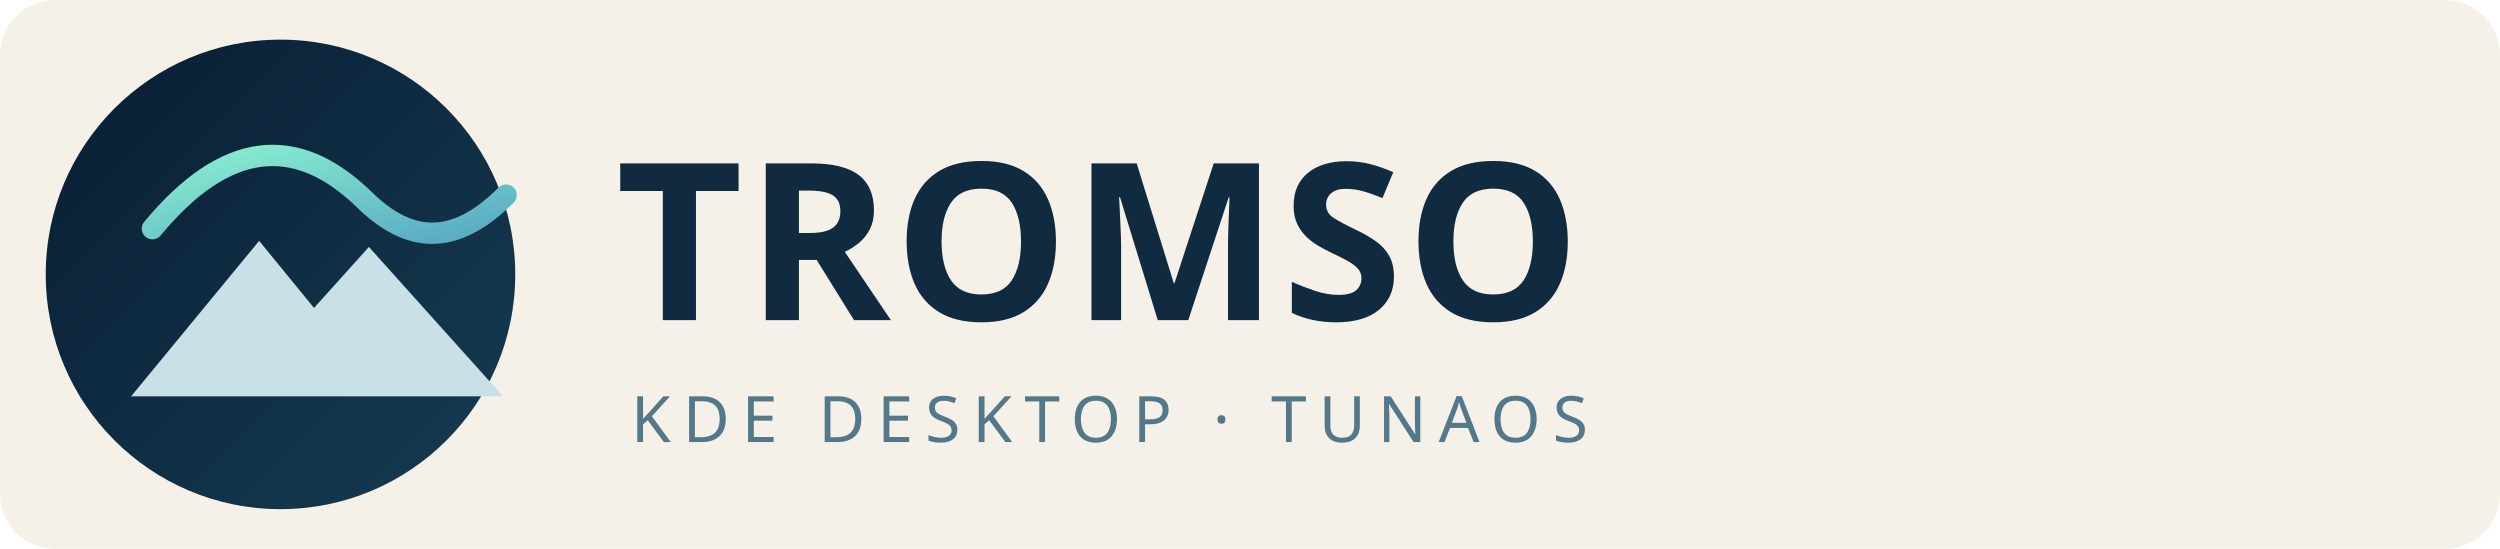
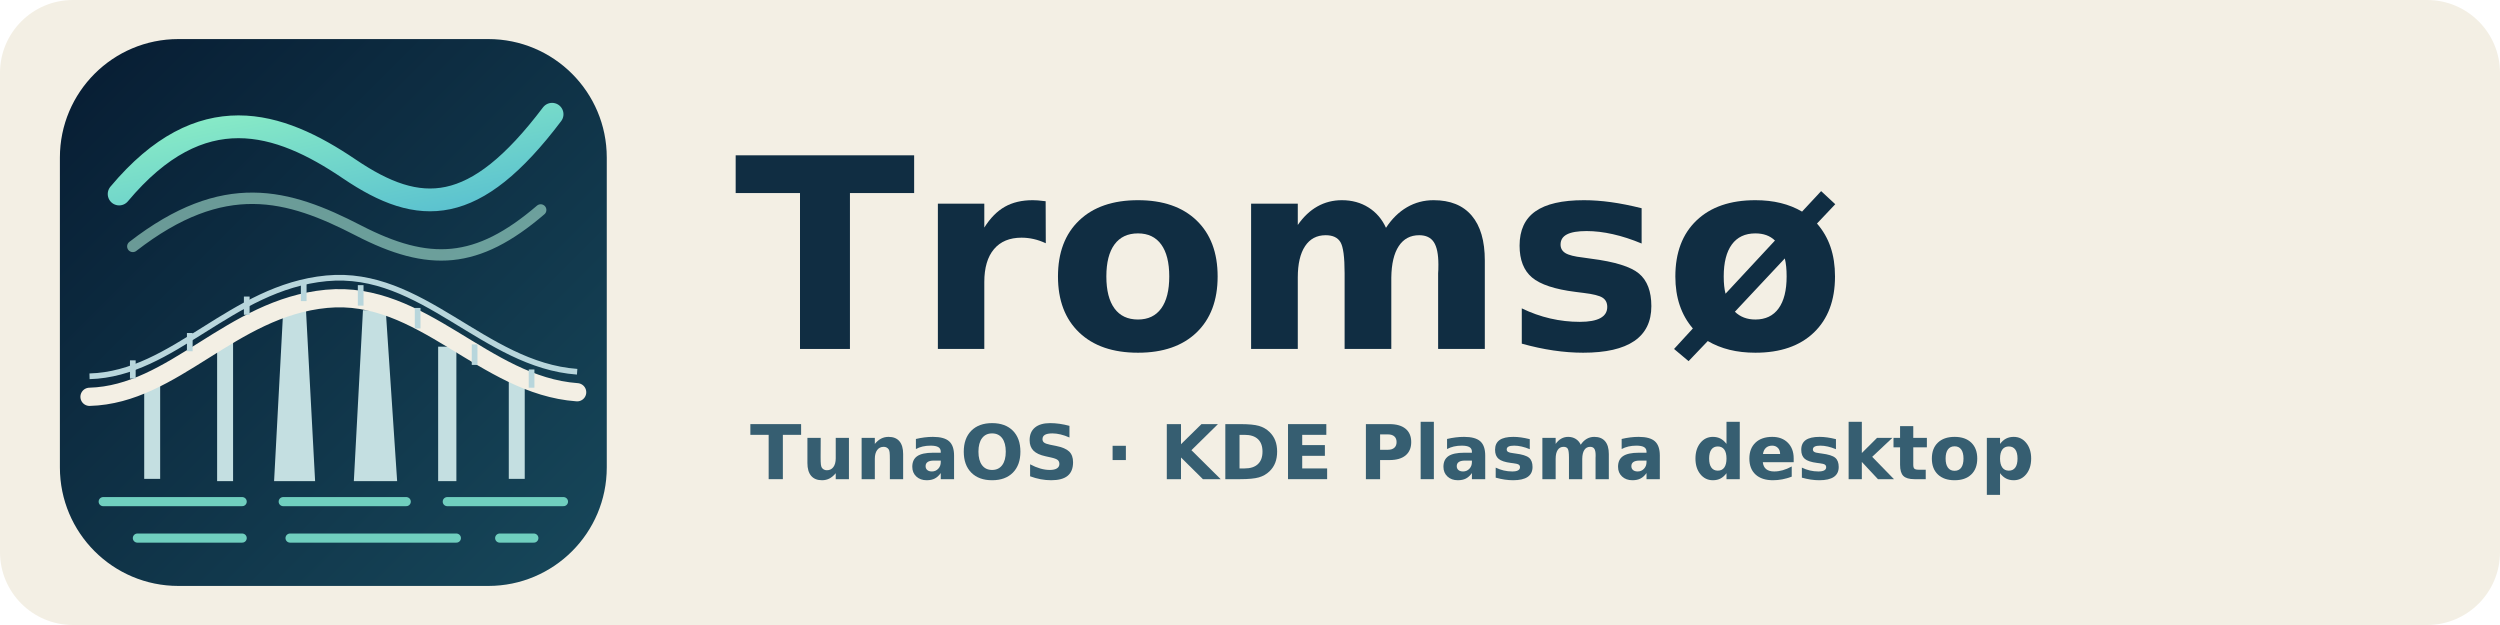
- <svg xmlns="http://www.w3.org/2000/svg" viewBox="0 0 820 180" role="img" aria-labelledby="title desc">
-   <rect width="820" height="180" rx="18" fill="#f5f1e8" />
+ <svg xmlns="http://www.w3.org/2000/svg" viewBox="0 0 960 240" role="img" aria-labelledby="title desc">
+   <rect width="960" height="240" rx="28" fill="#f3efe4" />
  <defs>
    <linearGradient id="field" x1="0" y1="0" x2="1" y2="1">
-       <stop stop-color="#081d33" />
-       <stop offset="1" stop-color="#163c52" />
+       <stop stop-color="#071c32" />
+       <stop offset="1" stop-color="#17485b" />
    </linearGradient>
    <linearGradient id="aurora" x1="0" y1="0" x2="1" y2="1">
-       <stop stop-color="#89f0cf" />
-       <stop offset="1" stop-color="#59a9c4" />
+       <stop stop-color="#8ef0c5" />
+       <stop offset="1" stop-color="#58bfd0" />
    </linearGradient>
  </defs>
-   <circle cx="92" cy="90" r="77" fill="url(#field)" />
-   <path d="M50 75c24-29 47-31 69-10 15 15 30 16 47-1" fill="none" stroke="url(#aurora)" stroke-width="7" stroke-linecap="round" />
-   <path d="m43 130 42-51 18 22 18-20 44 49z" fill="#c9e1e6" />
-   <text x="202" y="105" fill="#102b40" font-family="sans-serif" font-size="72" font-weight="700" letter-spacing="1">TROMSO</text>
-   <text x="207" y="145" fill="#52788a" font-family="sans-serif" font-size="21" letter-spacing="4">KDE DESKTOP · TUNAOS</text>
+   <g transform="translate(16 8) scale(.875)">
+     <g id="tromso-bridge-and-aurora">
+       <rect x="8" y="8" width="240" height="240" rx="52" fill="url(#field)" />
+       <path d="M34 76C70 33 104 44 135 65S190 86 224 41" fill="none" stroke="url(#aurora)" stroke-width="10" stroke-linecap="round" />
+       <path d="M40 99C80 68 108 76 139 92S191 107 219 83" fill="none" stroke="#b8f8e0" stroke-opacity=".55" stroke-width="5" stroke-linecap="round" />
+       <g fill="#c4dfe1">
+         <path d="M45 159h7v42h-7zM77 141h7v61h-7zM106 127h10l4 75h-18zM141 127h10l5 75h-19zM174 143h8v59h-8zM205 158h7v43h-7z" />
+       </g>
+       <path d="M21 165C58 164 83 126 125 122S194 160 235 163" fill="none" stroke="#f3efe4" stroke-width="8" stroke-linecap="round" />
+       <path d="M21 156C58 155 83 117 125 113S194 151 235 154" fill="none" stroke="#b8d6dc" stroke-width="2.5" />
+       <path d="M40 157v-8M65 145v-8M90 129v-8M115 123v-9M140 125v-9M165 135v-9M190 151v-9M215 161v-8" stroke="#b8d6dc" stroke-width="2.5" />
+       <path d="M27 211h61m18 0h54m18 0h51M42 227h46m21 0h73m19 0h15" fill="none" stroke="#70cfbf" stroke-width="4" stroke-linecap="round" />
+     </g>
+   </g>
+   <g fill="#102d42" aria-label="Tromsø">
+     <path transform="translate(282 134) scale(0.04980469 -0.04980469)" d="M10 1493H1386V1202H891V0H506V1202H10Z" />
+     <path transform="translate(351.5771 134) scale(0.04980469 -0.04980469)" d="M1004 815Q957 837 910.5 847.5Q864 858 817 858Q679 858 604.5 769.5Q530 681 530 516V0H172V1120H530V936Q599 1046 688.5 1096.5Q778 1147 903 1147Q921 1147 942.0 1145.5Q963 1144 1003 1139Z" />
+     <path transform="translate(401.8799 134) scale(0.04980469 -0.04980469)" d="M705 891Q586 891 523.5 805.5Q461 720 461 559Q461 398 523.5 312.5Q586 227 705 227Q822 227 884.0 312.5Q946 398 946 559Q946 720 884.0 805.5Q822 891 705 891ZM705 1147Q994 1147 1156.5 991.0Q1319 835 1319 559Q1319 283 1156.5 127.0Q994 -29 705 -29Q415 -29 251.5 127.0Q88 283 88 559Q88 835 251.5 991.0Q415 1147 705 1147Z" />
+     <path transform="translate(471.9551 134) scale(0.04980469 -0.04980469)" d="M1210 934Q1278 1038 1371.5 1092.5Q1465 1147 1577 1147Q1770 1147 1871.0 1028.0Q1972 909 1972 682V0H1612V584Q1613 597 1613.5 611.0Q1614 625 1614 651Q1614 770 1579.0 823.5Q1544 877 1466 877Q1364 877 1308.5 793.0Q1253 709 1251 550V0H891V584Q891 770 859.0 823.5Q827 877 745 877Q642 877 586.0 792.5Q530 708 530 551V0H170V1120H530V956Q596 1051 681.5 1099.0Q767 1147 870 1147Q986 1147 1075.0 1091.0Q1164 1035 1210 934Z" />
+     <path transform="translate(578.2383 134) scale(0.04980469 -0.04980469)" d="M1047 1085V813Q932 861 825.0 885.0Q718 909 623 909Q521 909 471.5 883.5Q422 858 422 805Q422 762 459.5 739.0Q497 716 594 705L657 696Q932 661 1027.0 581.0Q1122 501 1122 330Q1122 151 990.0 61.0Q858 -29 596 -29Q485 -29 366.5 -11.5Q248 6 123 41V313Q230 261 342.5 235.0Q455 209 571 209Q676 209 729.0 238.0Q782 267 782 324Q782 372 745.5 395.5Q709 419 600 432L537 440Q298 470 202.0 551.0Q106 632 106 797Q106 975 228.0 1061.0Q350 1147 602 1147Q701 1147 810.0 1132.0Q919 1117 1047 1085Z" />
+     <path transform="translate(638.9502 134) scale(0.04980469 -0.04980469)" d="M856 836Q827 864 789.5 877.5Q752 891 705 891Q586 891 523.5 805.5Q461 720 461 559Q461 518 464.5 485.5Q468 453 475 426ZM547 287Q578 257 617.5 242.0Q657 227 705 227Q822 227 884.0 312.5Q946 398 946 559Q946 602 942.5 635.5Q939 669 932 698ZM223 158Q156 236 122.0 336.0Q88 436 88 559Q88 835 251.5 991.0Q415 1147 705 1147Q811 1147 900.5 1125.0Q990 1103 1065 1059L1212 1217L1321 1116L1180 967Q1250 887 1284.5 786.0Q1319 685 1319 559Q1319 283 1156.5 127.0Q994 -29 705 -29Q597 -29 506.0 -6.5Q415 16 338 61L190 -94L78 0Z" />
+   </g>
+   <g fill="#365e71" aria-label="TunaOS · KDE Plasma desktop">
+     <path transform="translate(288 184) scale(0.01416016 -0.01416016)" d="M10 1493H1386V1202H891V0H506V1202H10Z" />
+     <path transform="translate(307.7817 184) scale(0.01416016 -0.01416016)" d="M160 436V1120H520V1008Q520 917 519.0 779.5Q518 642 518 596Q518 461 525.0 401.5Q532 342 549 315Q571 280 606.5 261.0Q642 242 688 242Q800 242 864.0 328.0Q928 414 928 567V1120H1286V0H928V162Q847 64 756.5 17.5Q666 -29 557 -29Q363 -29 261.5 90.0Q160 209 160 436Z" />
+     <path transform="translate(328.4272 184) scale(0.01416016 -0.01416016)" d="M1298 682V0H938V111V522Q938 667 931.5 722.0Q925 777 909 803Q888 838 852.0 857.5Q816 877 770 877Q658 877 594.0 790.5Q530 704 530 551V0H172V1120H530V956Q611 1054 702.0 1100.5Q793 1147 903 1147Q1097 1147 1197.5 1028.0Q1298 909 1298 682Z" />
+     <path transform="translate(349.0728 184) scale(0.01416016 -0.01416016)" d="M674 504Q562 504 505.5 466.0Q449 428 449 354Q449 286 494.5 247.5Q540 209 621 209Q722 209 791.0 281.5Q860 354 860 463V504ZM1221 639V0H860V166Q788 64 698.0 17.5Q608 -29 479 -29Q305 -29 196.5 72.5Q88 174 88 336Q88 533 223.5 625.0Q359 717 649 717H860V745Q860 830 793.0 869.5Q726 909 584 909Q469 909 370.0 886.0Q271 863 186 817V1090Q301 1118 417.0 1132.5Q533 1147 649 1147Q952 1147 1086.5 1027.5Q1221 908 1221 639Z" />
+     <path transform="translate(368.6421 184) scale(0.01416016 -0.01416016)" d="M870 1241Q694 1241 597.0 1111.0Q500 981 500 745Q500 510 597.0 380.0Q694 250 870 250Q1047 250 1144.0 380.0Q1241 510 1241 745Q1241 981 1144.0 1111.0Q1047 1241 870 1241ZM870 1520Q1230 1520 1434.0 1314.0Q1638 1108 1638 745Q1638 383 1434.0 177.0Q1230 -29 870 -29Q511 -29 306.5 177.0Q102 383 102 745Q102 1108 306.5 1314.0Q511 1520 870 1520Z" />
+     <path transform="translate(393.2949 184) scale(0.01416016 -0.01416016)" d="M1227 1446V1130Q1104 1185 987.0 1213.0Q870 1241 766 1241Q628 1241 562.0 1203.0Q496 1165 496 1085Q496 1025 540.5 991.5Q585 958 702 934L866 901Q1115 851 1220.0 749.0Q1325 647 1325 459Q1325 212 1178.5 91.5Q1032 -29 731 -29Q589 -29 446.0 -2.0Q303 25 160 78V403Q303 327 436.5 288.5Q570 250 694 250Q820 250 887.0 292.0Q954 334 954 412Q954 482 908.5 520.0Q863 558 727 588L578 621Q354 669 250.5 774.0Q147 879 147 1057Q147 1280 291.0 1400.0Q435 1520 705 1520Q828 1520 958.0 1501.5Q1088 1483 1227 1446Z" />
+     <path transform="translate(424.2773 184) scale(0.01416016 -0.01416016)" d="M209 905H569V518H209Z" />
+     <path transform="translate(445.3901 184) scale(0.01416016 -0.01416016)" d="M188 1493H573V948L1128 1493H1575L856 786L1649 0H1167L573 588V0H188Z" />
+     <path transform="translate(467.8623 184) scale(0.01416016 -0.01416016)" d="M573 1202V291H711Q947 291 1071.5 408.0Q1196 525 1196 748Q1196 970 1072.0 1086.0Q948 1202 711 1202ZM188 1493H594Q934 1493 1100.5 1444.5Q1267 1396 1386 1280Q1491 1179 1542.0 1047.0Q1593 915 1593 748Q1593 579 1542.0 446.5Q1491 314 1386 213Q1266 97 1098.0 48.5Q930 0 594 0H188Z" />
+     <path transform="translate(491.9346 184) scale(0.01416016 -0.01416016)" d="M188 1493H1227V1202H573V924H1188V633H573V291H1249V0H188Z" />
+     <path transform="translate(521.8408 184) scale(0.01416016 -0.01416016)" d="M188 1493H827Q1112 1493 1264.5 1366.5Q1417 1240 1417 1006Q1417 771 1264.5 644.5Q1112 518 827 518H573V0H188ZM573 1214V797H786Q898 797 959.0 851.5Q1020 906 1020 1006Q1020 1106 959.0 1160.0Q898 1214 786 1214Z" />
+     <path transform="translate(543.0952 184) scale(0.01416016 -0.01416016)" d="M172 1556H530V0H172Z" />
+     <path transform="translate(553.0356 184) scale(0.01416016 -0.01416016)" d="M674 504Q562 504 505.5 466.0Q449 428 449 354Q449 286 494.5 247.5Q540 209 621 209Q722 209 791.0 281.5Q860 354 860 463V504ZM1221 639V0H860V166Q788 64 698.0 17.5Q608 -29 479 -29Q305 -29 196.5 72.5Q88 174 88 336Q88 533 223.5 625.0Q359 717 649 717H860V745Q860 830 793.0 869.5Q726 909 584 909Q469 909 370.0 886.0Q271 863 186 817V1090Q301 1118 417.0 1132.5Q533 1147 649 1147Q952 1147 1086.5 1027.5Q1221 908 1221 639Z" />
+     <path transform="translate(572.605 184) scale(0.01416016 -0.01416016)" d="M1047 1085V813Q932 861 825.0 885.0Q718 909 623 909Q521 909 471.5 883.5Q422 858 422 805Q422 762 459.5 739.0Q497 716 594 705L657 696Q932 661 1027.0 581.0Q1122 501 1122 330Q1122 151 990.0 61.0Q858 -29 596 -29Q485 -29 366.5 -11.5Q248 6 123 41V313Q230 261 342.5 235.0Q455 209 571 209Q676 209 729.0 238.0Q782 267 782 324Q782 372 745.5 395.5Q709 419 600 432L537 440Q298 470 202.0 551.0Q106 632 106 797Q106 975 228.0 1061.0Q350 1147 602 1147Q701 1147 810.0 1132.0Q919 1117 1047 1085Z" />
+     <path transform="translate(589.8662 184) scale(0.01416016 -0.01416016)" d="M1210 934Q1278 1038 1371.5 1092.5Q1465 1147 1577 1147Q1770 1147 1871.0 1028.0Q1972 909 1972 682V0H1612V584Q1613 597 1613.5 611.0Q1614 625 1614 651Q1614 770 1579.0 823.5Q1544 877 1466 877Q1364 877 1308.5 793.0Q1253 709 1251 550V0H891V584Q891 770 859.0 823.5Q827 877 745 877Q642 877 586.0 792.5Q530 708 530 551V0H170V1120H530V956Q596 1051 681.5 1099.0Q767 1147 870 1147Q986 1147 1075.0 1091.0Q1164 1035 1210 934Z" />
+     <path transform="translate(620.084 184) scale(0.01416016 -0.01416016)" d="M674 504Q562 504 505.5 466.0Q449 428 449 354Q449 286 494.5 247.5Q540 209 621 209Q722 209 791.0 281.5Q860 354 860 463V504ZM1221 639V0H860V166Q788 64 698.0 17.5Q608 -29 479 -29Q305 -29 196.5 72.5Q88 174 88 336Q88 533 223.5 625.0Q359 717 649 717H860V745Q860 830 793.0 869.5Q726 909 584 909Q469 909 370.0 886.0Q271 863 186 817V1090Q301 1118 417.0 1132.5Q533 1147 649 1147Q952 1147 1086.5 1027.5Q1221 908 1221 639Z" />
+     <path transform="translate(649.7495 184) scale(0.01416016 -0.01416016)" d="M934 956V1556H1294V0H934V162Q860 63 771.0 17.0Q682 -29 565 -29Q358 -29 225.0 135.5Q92 300 92 559Q92 818 225.0 982.5Q358 1147 565 1147Q681 1147 770.5 1100.5Q860 1054 934 956ZM698 231Q813 231 873.5 315.0Q934 399 934 559Q934 719 873.5 803.0Q813 887 698 887Q584 887 523.5 803.0Q463 719 463 559Q463 399 523.5 315.0Q584 231 698 231Z" />
+     <path transform="translate(670.5083 184) scale(0.01416016 -0.01416016)" d="M1290 563V461H453Q466 335 544.0 272.0Q622 209 762 209Q875 209 993.5 242.5Q1112 276 1237 344V68Q1110 20 983.0 -4.5Q856 -29 729 -29Q425 -29 256.5 125.5Q88 280 88 559Q88 833 253.5 990.0Q419 1147 709 1147Q973 1147 1131.5 988.0Q1290 829 1290 563ZM922 682Q922 784 862.5 846.5Q803 909 707 909Q603 909 538.0 850.5Q473 792 457 682Z" />
+     <path transform="translate(690.1768 184) scale(0.01416016 -0.01416016)" d="M1047 1085V813Q932 861 825.0 885.0Q718 909 623 909Q521 909 471.5 883.5Q422 858 422 805Q422 762 459.5 739.0Q497 716 594 705L657 696Q932 661 1027.0 581.0Q1122 501 1122 330Q1122 151 990.0 61.0Q858 -29 596 -29Q485 -29 366.5 -11.5Q248 6 123 41V313Q230 261 342.5 235.0Q455 209 571 209Q676 209 729.0 238.0Q782 267 782 324Q782 372 745.5 395.5Q709 419 600 432L537 440Q298 470 202.0 551.0Q106 632 106 797Q106 975 228.0 1061.0Q350 1147 602 1147Q701 1147 810.0 1132.0Q919 1117 1047 1085Z" />
+     <path transform="translate(707.438 184) scale(0.01416016 -0.01416016)" d="M172 1556H530V709L942 1120H1358L811 606L1401 0H967L530 467V0H172Z" />
+     <path transform="translate(726.7241 184) scale(0.01416016 -0.01416016)" d="M563 1438V1120H932V864H563V389Q563 311 594.0 283.5Q625 256 717 256H901V0H594Q382 0 293.5 88.5Q205 177 205 389V864H27V1120H205V1438Z" />
+     <path transform="translate(740.5869 184) scale(0.01416016 -0.01416016)" d="M705 891Q586 891 523.5 805.5Q461 720 461 559Q461 398 523.5 312.5Q586 227 705 227Q822 227 884.0 312.5Q946 398 946 559Q946 720 884.0 805.5Q822 891 705 891ZM705 1147Q994 1147 1156.5 991.0Q1319 835 1319 559Q1319 283 1156.5 127.0Q994 -29 705 -29Q415 -29 251.5 127.0Q88 283 88 559Q88 835 251.5 991.0Q415 1147 705 1147Z" />
+     <path transform="translate(760.5103 184) scale(0.01416016 -0.01416016)" d="M530 162V-426H172V1120H530V956Q604 1054 694.0 1100.5Q784 1147 901 1147Q1108 1147 1241.0 982.5Q1374 818 1374 559Q1374 300 1241.0 135.5Q1108 -29 901 -29Q784 -29 694.0 17.5Q604 64 530 162ZM768 887Q653 887 591.5 802.5Q530 718 530 559Q530 400 591.5 315.5Q653 231 768 231Q883 231 943.5 315.0Q1004 399 1004 559Q1004 719 943.5 803.0Q883 887 768 887Z" />
+   </g>
</svg>
